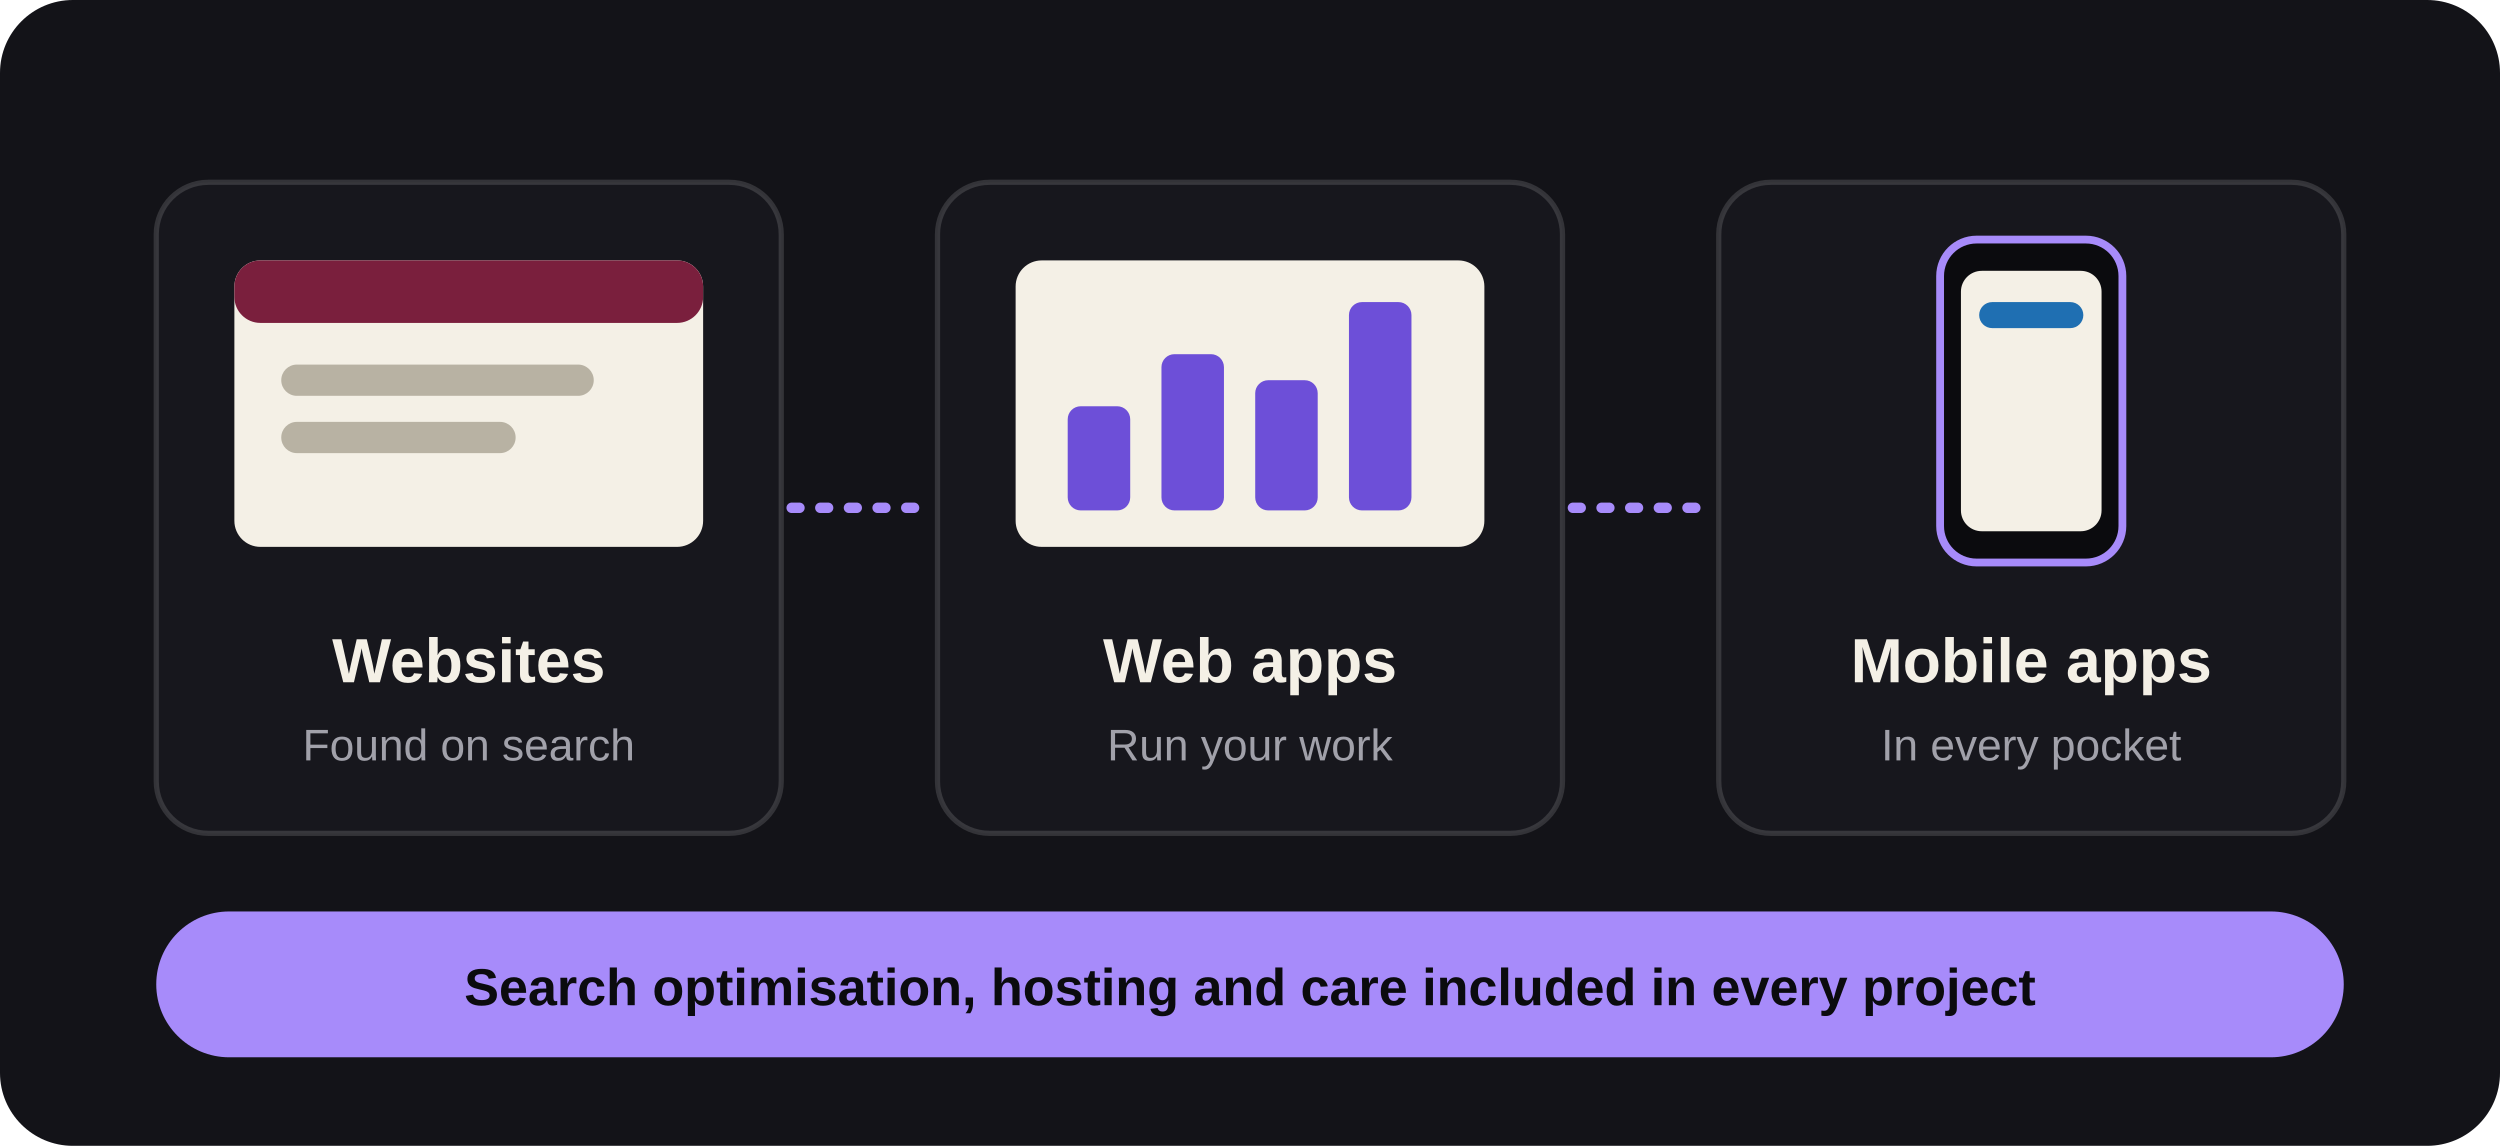
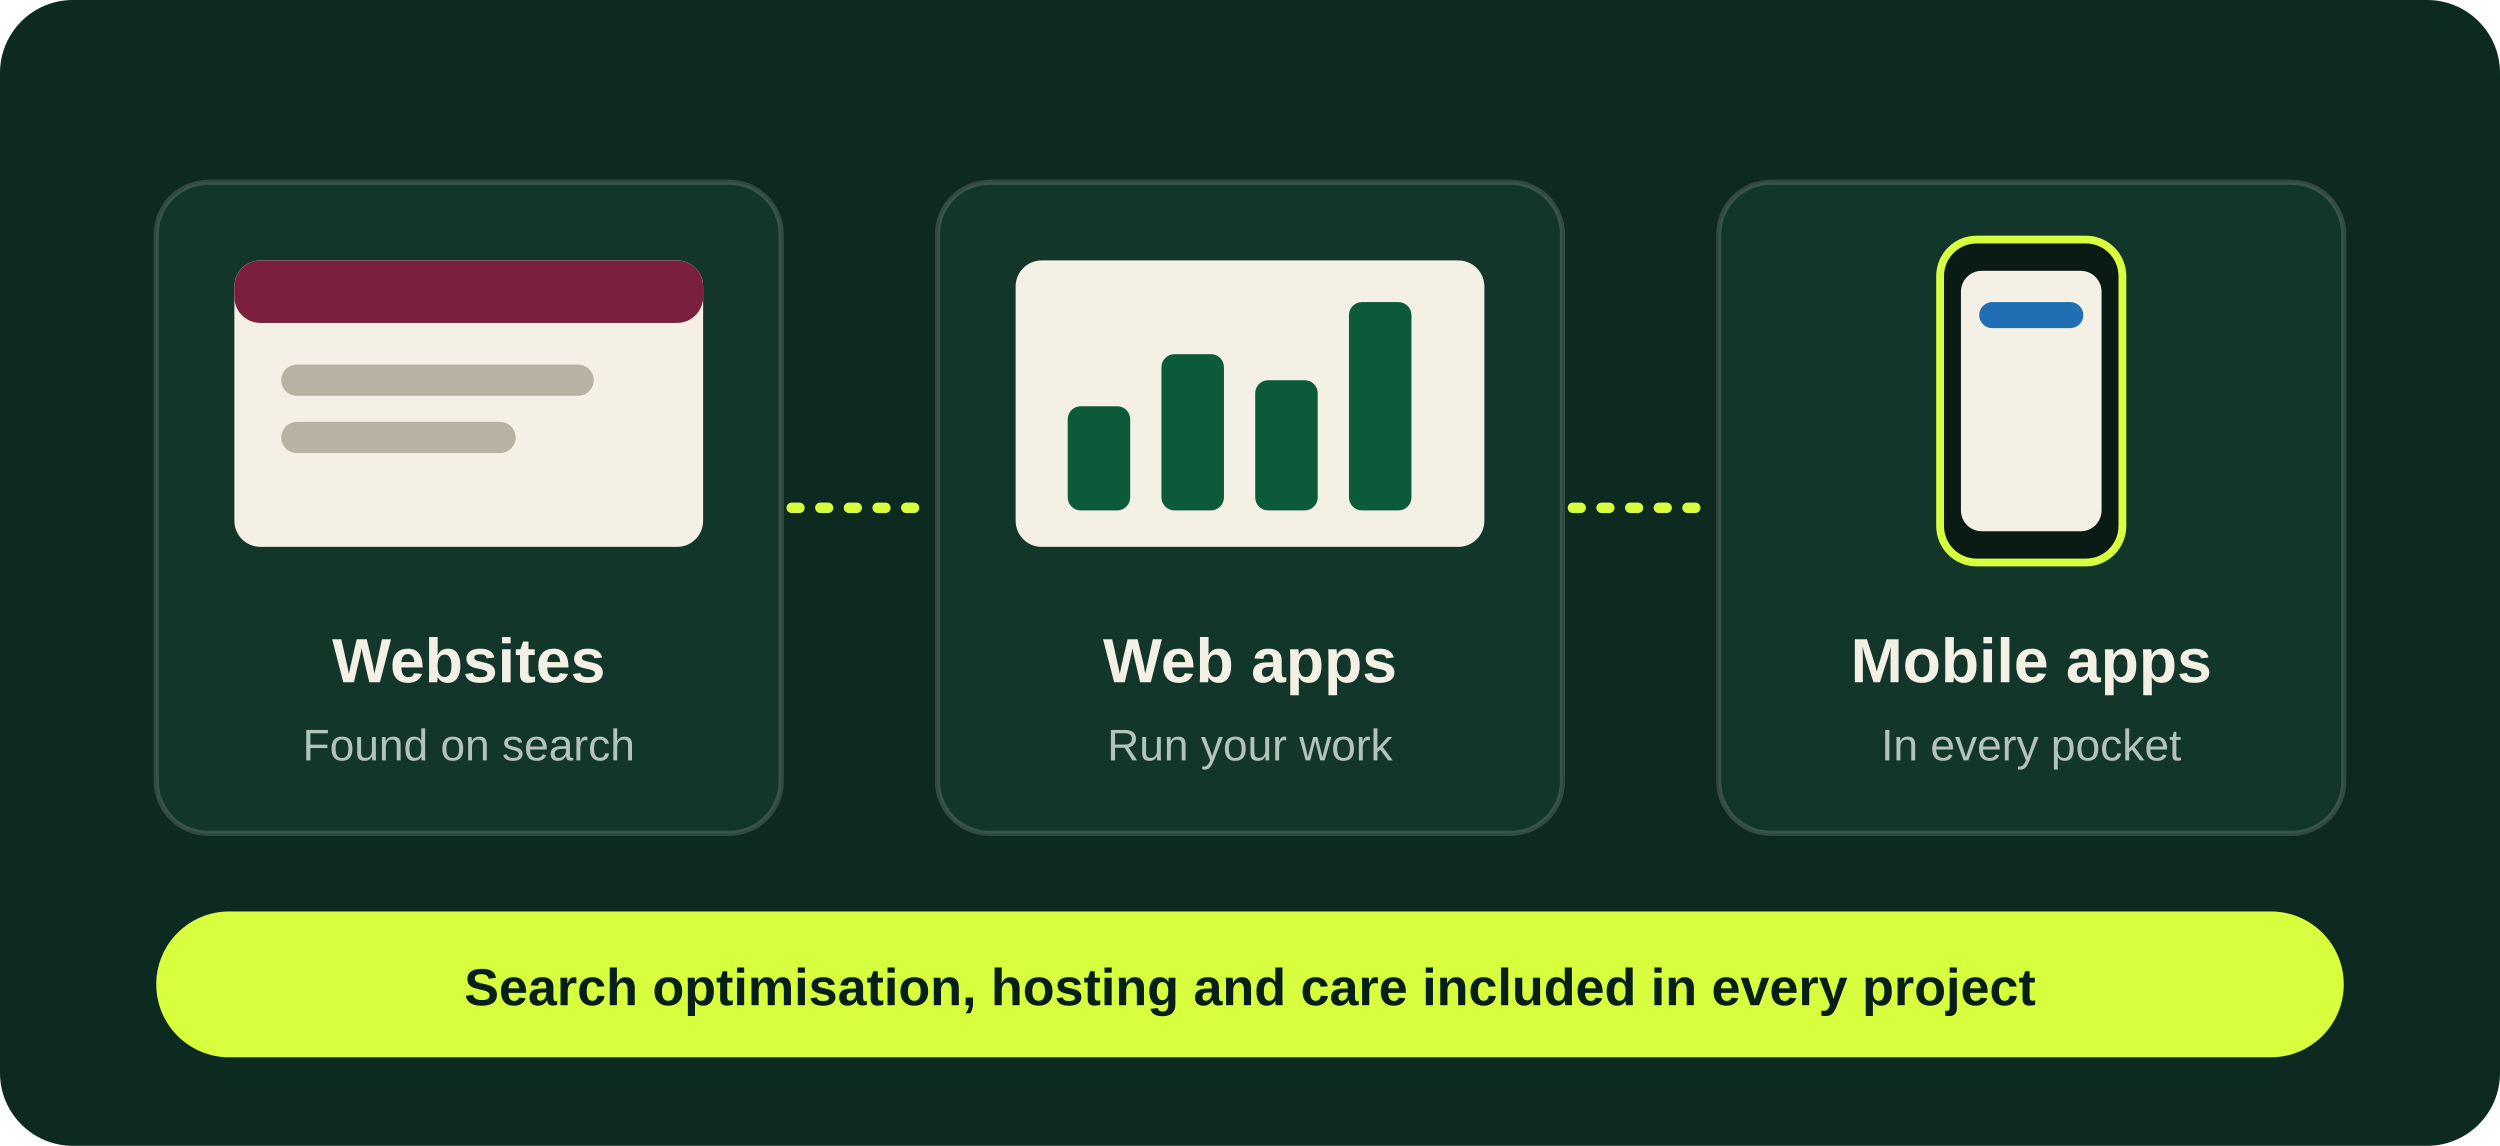
<svg xmlns="http://www.w3.org/2000/svg" viewBox="0 0 960 440" role="img" aria-labelledby="t">
-   <rect x="0" y="0" width="960" height="440" rx="28" fill="#131318" />
-   <rect x="60" y="70" width="240" height="250" rx="20" fill="#17171d" stroke="rgba(255,255,255,.14)" stroke-width="2" />
+   <rect x="0" y="0" width="960" height="440" rx="28" fill="#0d2a20" />
+   <rect x="60" y="70" width="240" height="250" rx="20" fill="#123629" stroke="rgba(244,240,230,.16)" stroke-width="2" />
  <rect x="90" y="100" width="180" height="110" rx="10" fill="#f4f0e6" />
  <rect x="90" y="100" width="180" height="24" rx="10" fill="#7a1f3d" />
  <rect x="108" y="140" width="120" height="12" rx="6" fill="#b8b2a3" />
  <rect x="108" y="162" width="90" height="12" rx="6" fill="#b8b2a3" />
  <text x="180" y="262" font-family="Arial,Helvetica,sans-serif" font-size="24" font-weight="800" fill="#f4f0e6" text-anchor="middle">Websites</text>
-   <text x="180" y="292" font-family="Arial,Helvetica,sans-serif" font-size="17" font-weight="400" fill="#a1a1aa" text-anchor="middle">Found on search</text>
-   <path d="M304 195h52" stroke="#a78bfa" stroke-width="4" stroke-dasharray="3 8" stroke-linecap="round" />
-   <rect x="360" y="70" width="240" height="250" rx="20" fill="#17171d" stroke="rgba(255,255,255,.14)" stroke-width="2" />
+   <text x="180" y="292" font-family="Arial,Helvetica,sans-serif" font-size="17" font-weight="400" fill="#b4c3b9" text-anchor="middle">Found on search</text>
+   <path d="M304 195h52" stroke="#d8ff3e" stroke-width="4" stroke-dasharray="3 8" stroke-linecap="round" />
+   <rect x="360" y="70" width="240" height="250" rx="20" fill="#123629" stroke="rgba(244,240,230,.16)" stroke-width="2" />
  <rect x="390" y="100" width="180" height="110" rx="10" fill="#f4f0e6" />
-   <rect x="410" y="156" width="24" height="40" rx="5" fill="#6d4fd8" />
-   <rect x="446" y="136" width="24" height="60" rx="5" fill="#6d4fd8" />
-   <rect x="482" y="146" width="24" height="50" rx="5" fill="#6d4fd8" />
-   <rect x="518" y="116" width="24" height="80" rx="5" fill="#6d4fd8" />
+   <rect x="410" y="156" width="24" height="40" rx="5" fill="#0b5a3a" />
+   <rect x="446" y="136" width="24" height="60" rx="5" fill="#0b5a3a" />
+   <rect x="482" y="146" width="24" height="50" rx="5" fill="#0b5a3a" />
+   <rect x="518" y="116" width="24" height="80" rx="5" fill="#0b5a3a" />
  <text x="480" y="262" font-family="Arial,Helvetica,sans-serif" font-size="24" font-weight="800" fill="#f4f0e6" text-anchor="middle">Web apps</text>
-   <text x="480" y="292" font-family="Arial,Helvetica,sans-serif" font-size="17" font-weight="400" fill="#a1a1aa" text-anchor="middle">Run your work</text>
-   <path d="M604 195h52" stroke="#a78bfa" stroke-width="4" stroke-dasharray="3 8" stroke-linecap="round" />
-   <rect x="660" y="70" width="240" height="250" rx="20" fill="#17171d" stroke="rgba(255,255,255,.14)" stroke-width="2" />
-   <rect x="745" y="92" width="70" height="124" rx="14" fill="#0b0b0e" stroke="#a78bfa" stroke-width="3" />
+   <text x="480" y="292" font-family="Arial,Helvetica,sans-serif" font-size="17" font-weight="400" fill="#b4c3b9" text-anchor="middle">Run your work</text>
+   <path d="M604 195h52" stroke="#d8ff3e" stroke-width="4" stroke-dasharray="3 8" stroke-linecap="round" />
+   <rect x="660" y="70" width="240" height="250" rx="20" fill="#123629" stroke="rgba(244,240,230,.16)" stroke-width="2" />
+   <rect x="745" y="92" width="70" height="124" rx="14" fill="#0a1a14" stroke="#d8ff3e" stroke-width="3" />
  <rect x="753" y="104" width="54" height="100" rx="8" fill="#f4f0e6" />
  <rect x="760" y="116" width="40" height="10" rx="5" fill="#1f6fb2" />
  <text x="780" y="262" font-family="Arial,Helvetica,sans-serif" font-size="24" font-weight="800" fill="#f4f0e6" text-anchor="middle">Mobile apps</text>
-   <text x="780" y="292" font-family="Arial,Helvetica,sans-serif" font-size="17" font-weight="400" fill="#a1a1aa" text-anchor="middle">In every pocket</text>
-   <rect x="60" y="350" width="840" height="56" rx="28" fill="#a78bfa" />
-   <text x="480" y="386" font-family="Arial,Helvetica,sans-serif" font-size="20" font-weight="700" fill="#0b0b0e" text-anchor="middle">Search optimisation, hosting and care included in every project</text>
+   <text x="780" y="292" font-family="Arial,Helvetica,sans-serif" font-size="17" font-weight="400" fill="#b4c3b9" text-anchor="middle">In every pocket</text>
+   <rect x="60" y="350" width="840" height="56" rx="28" fill="#d8ff3e" />
+   <text x="480" y="386" font-family="Arial,Helvetica,sans-serif" font-size="20" font-weight="700" fill="#071f17" text-anchor="middle">Search optimisation, hosting and care included in every project</text>
</svg>
